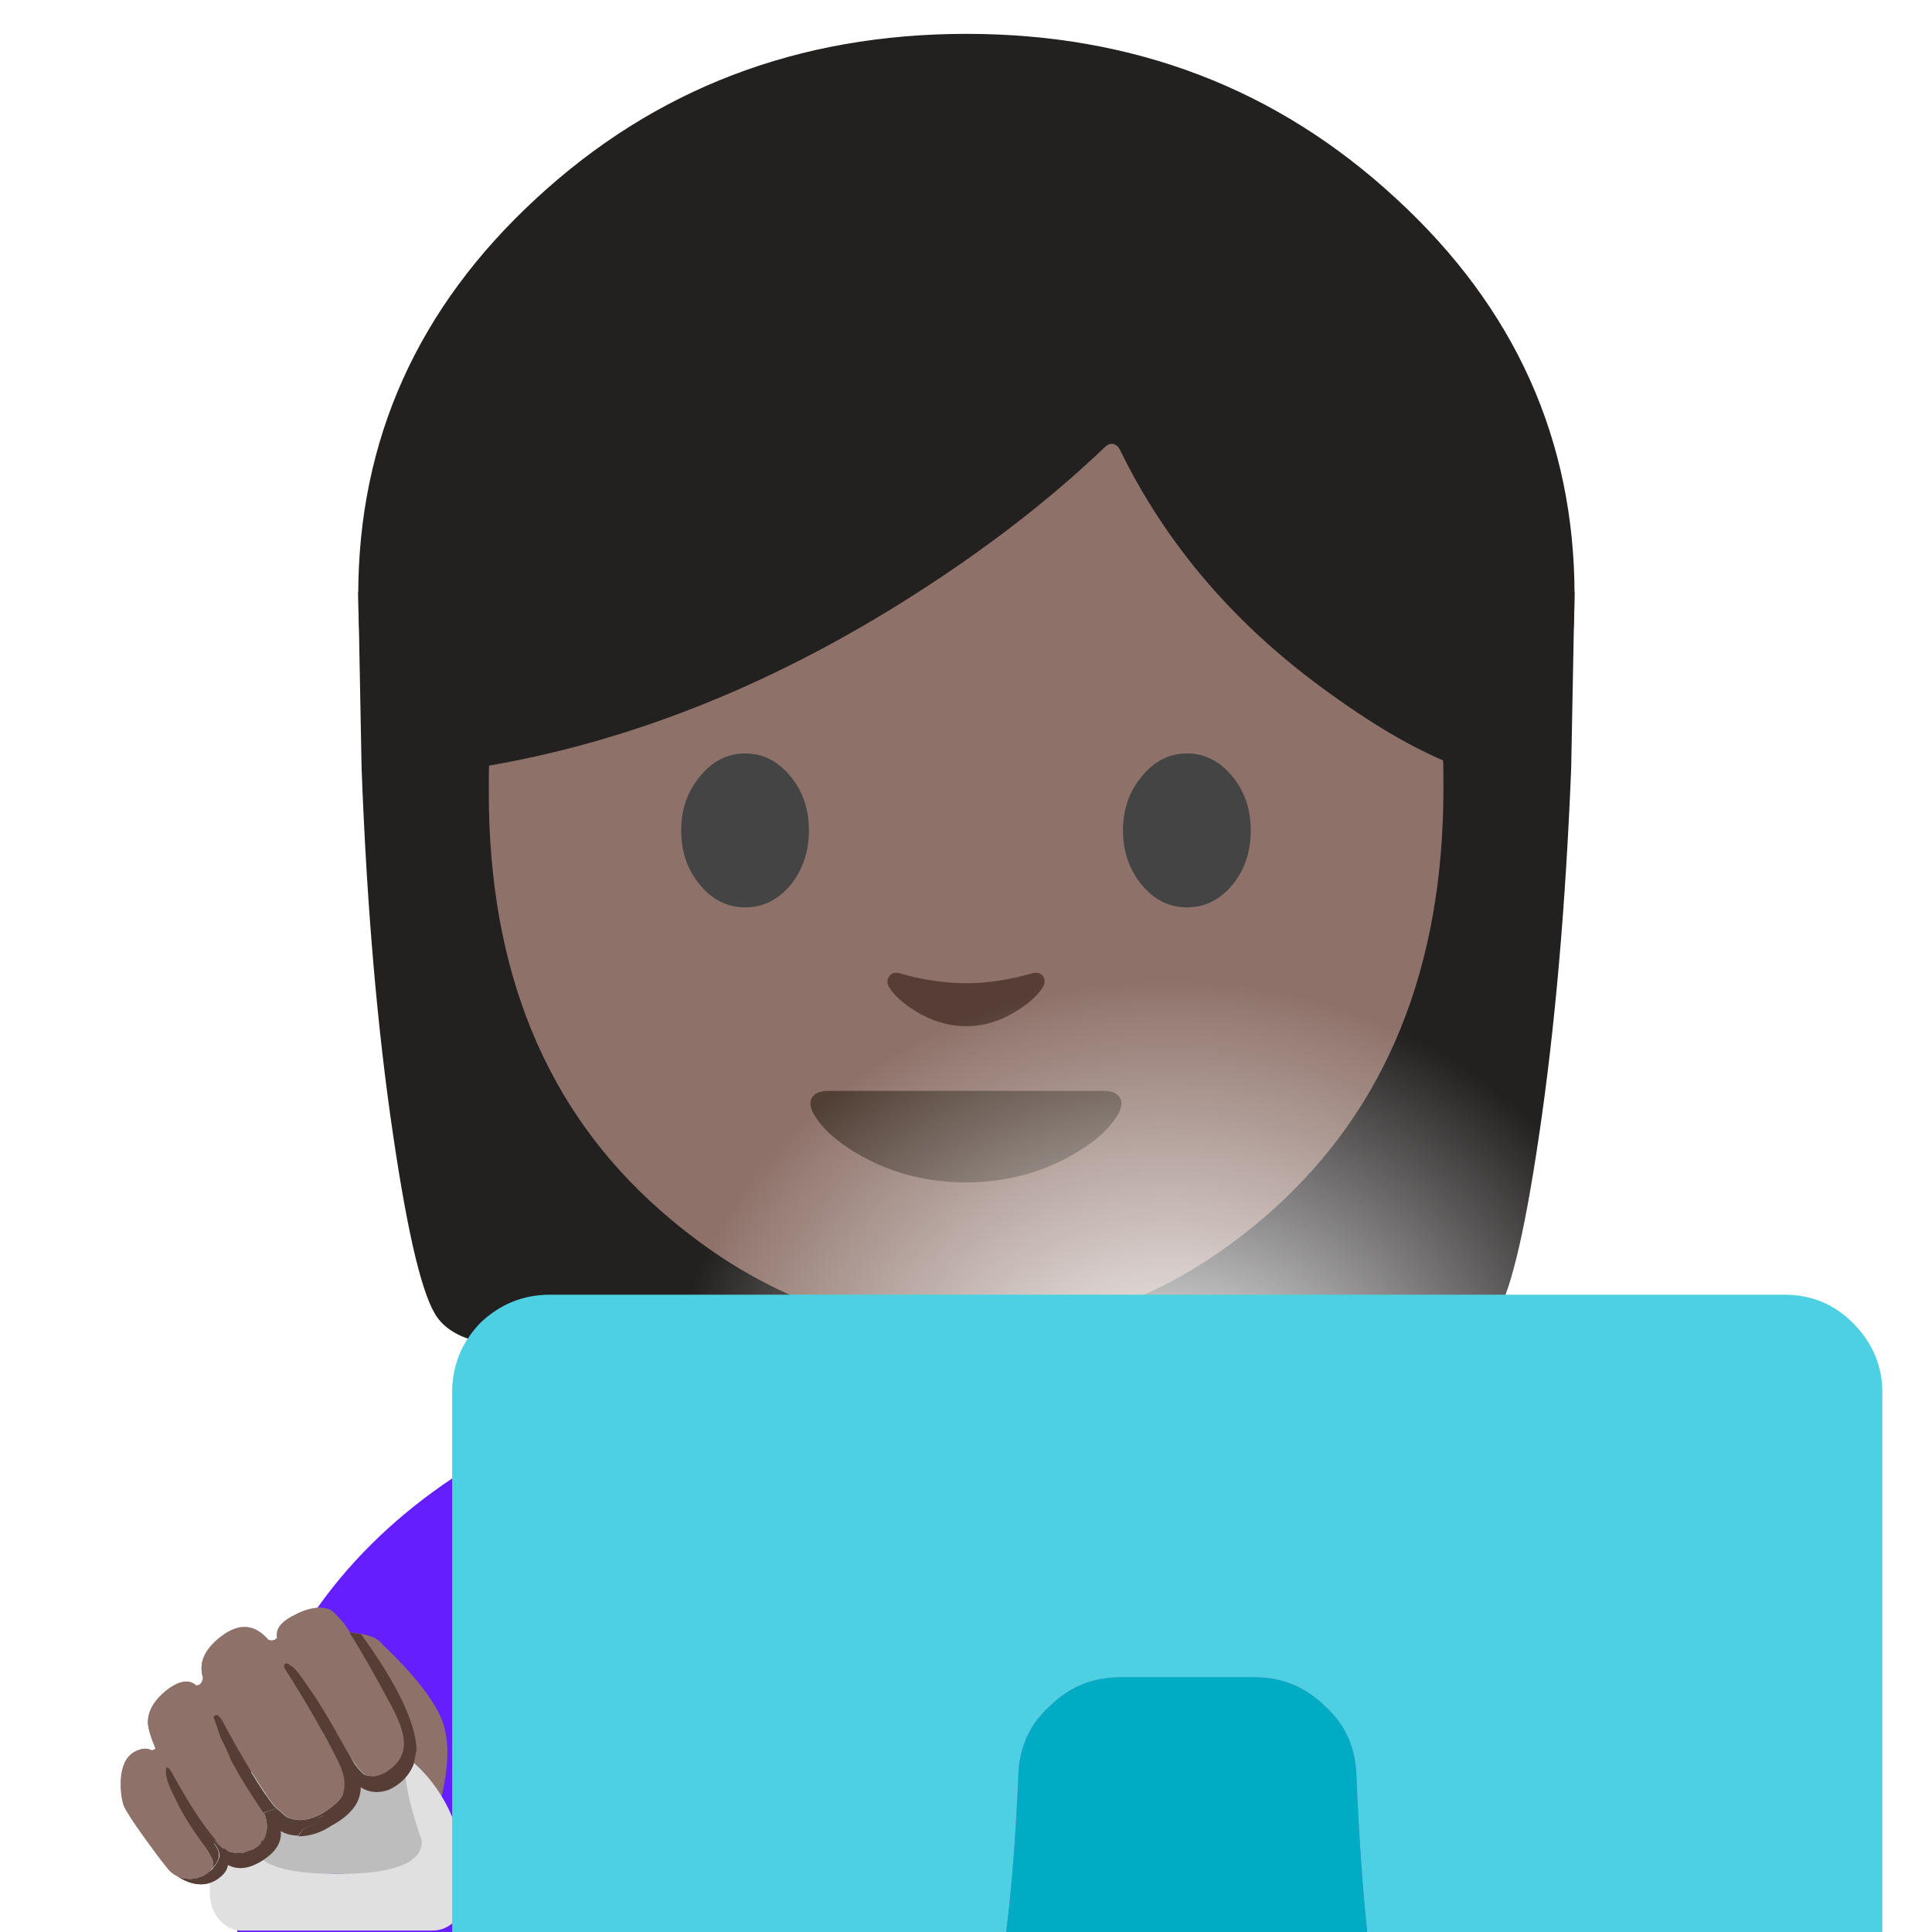
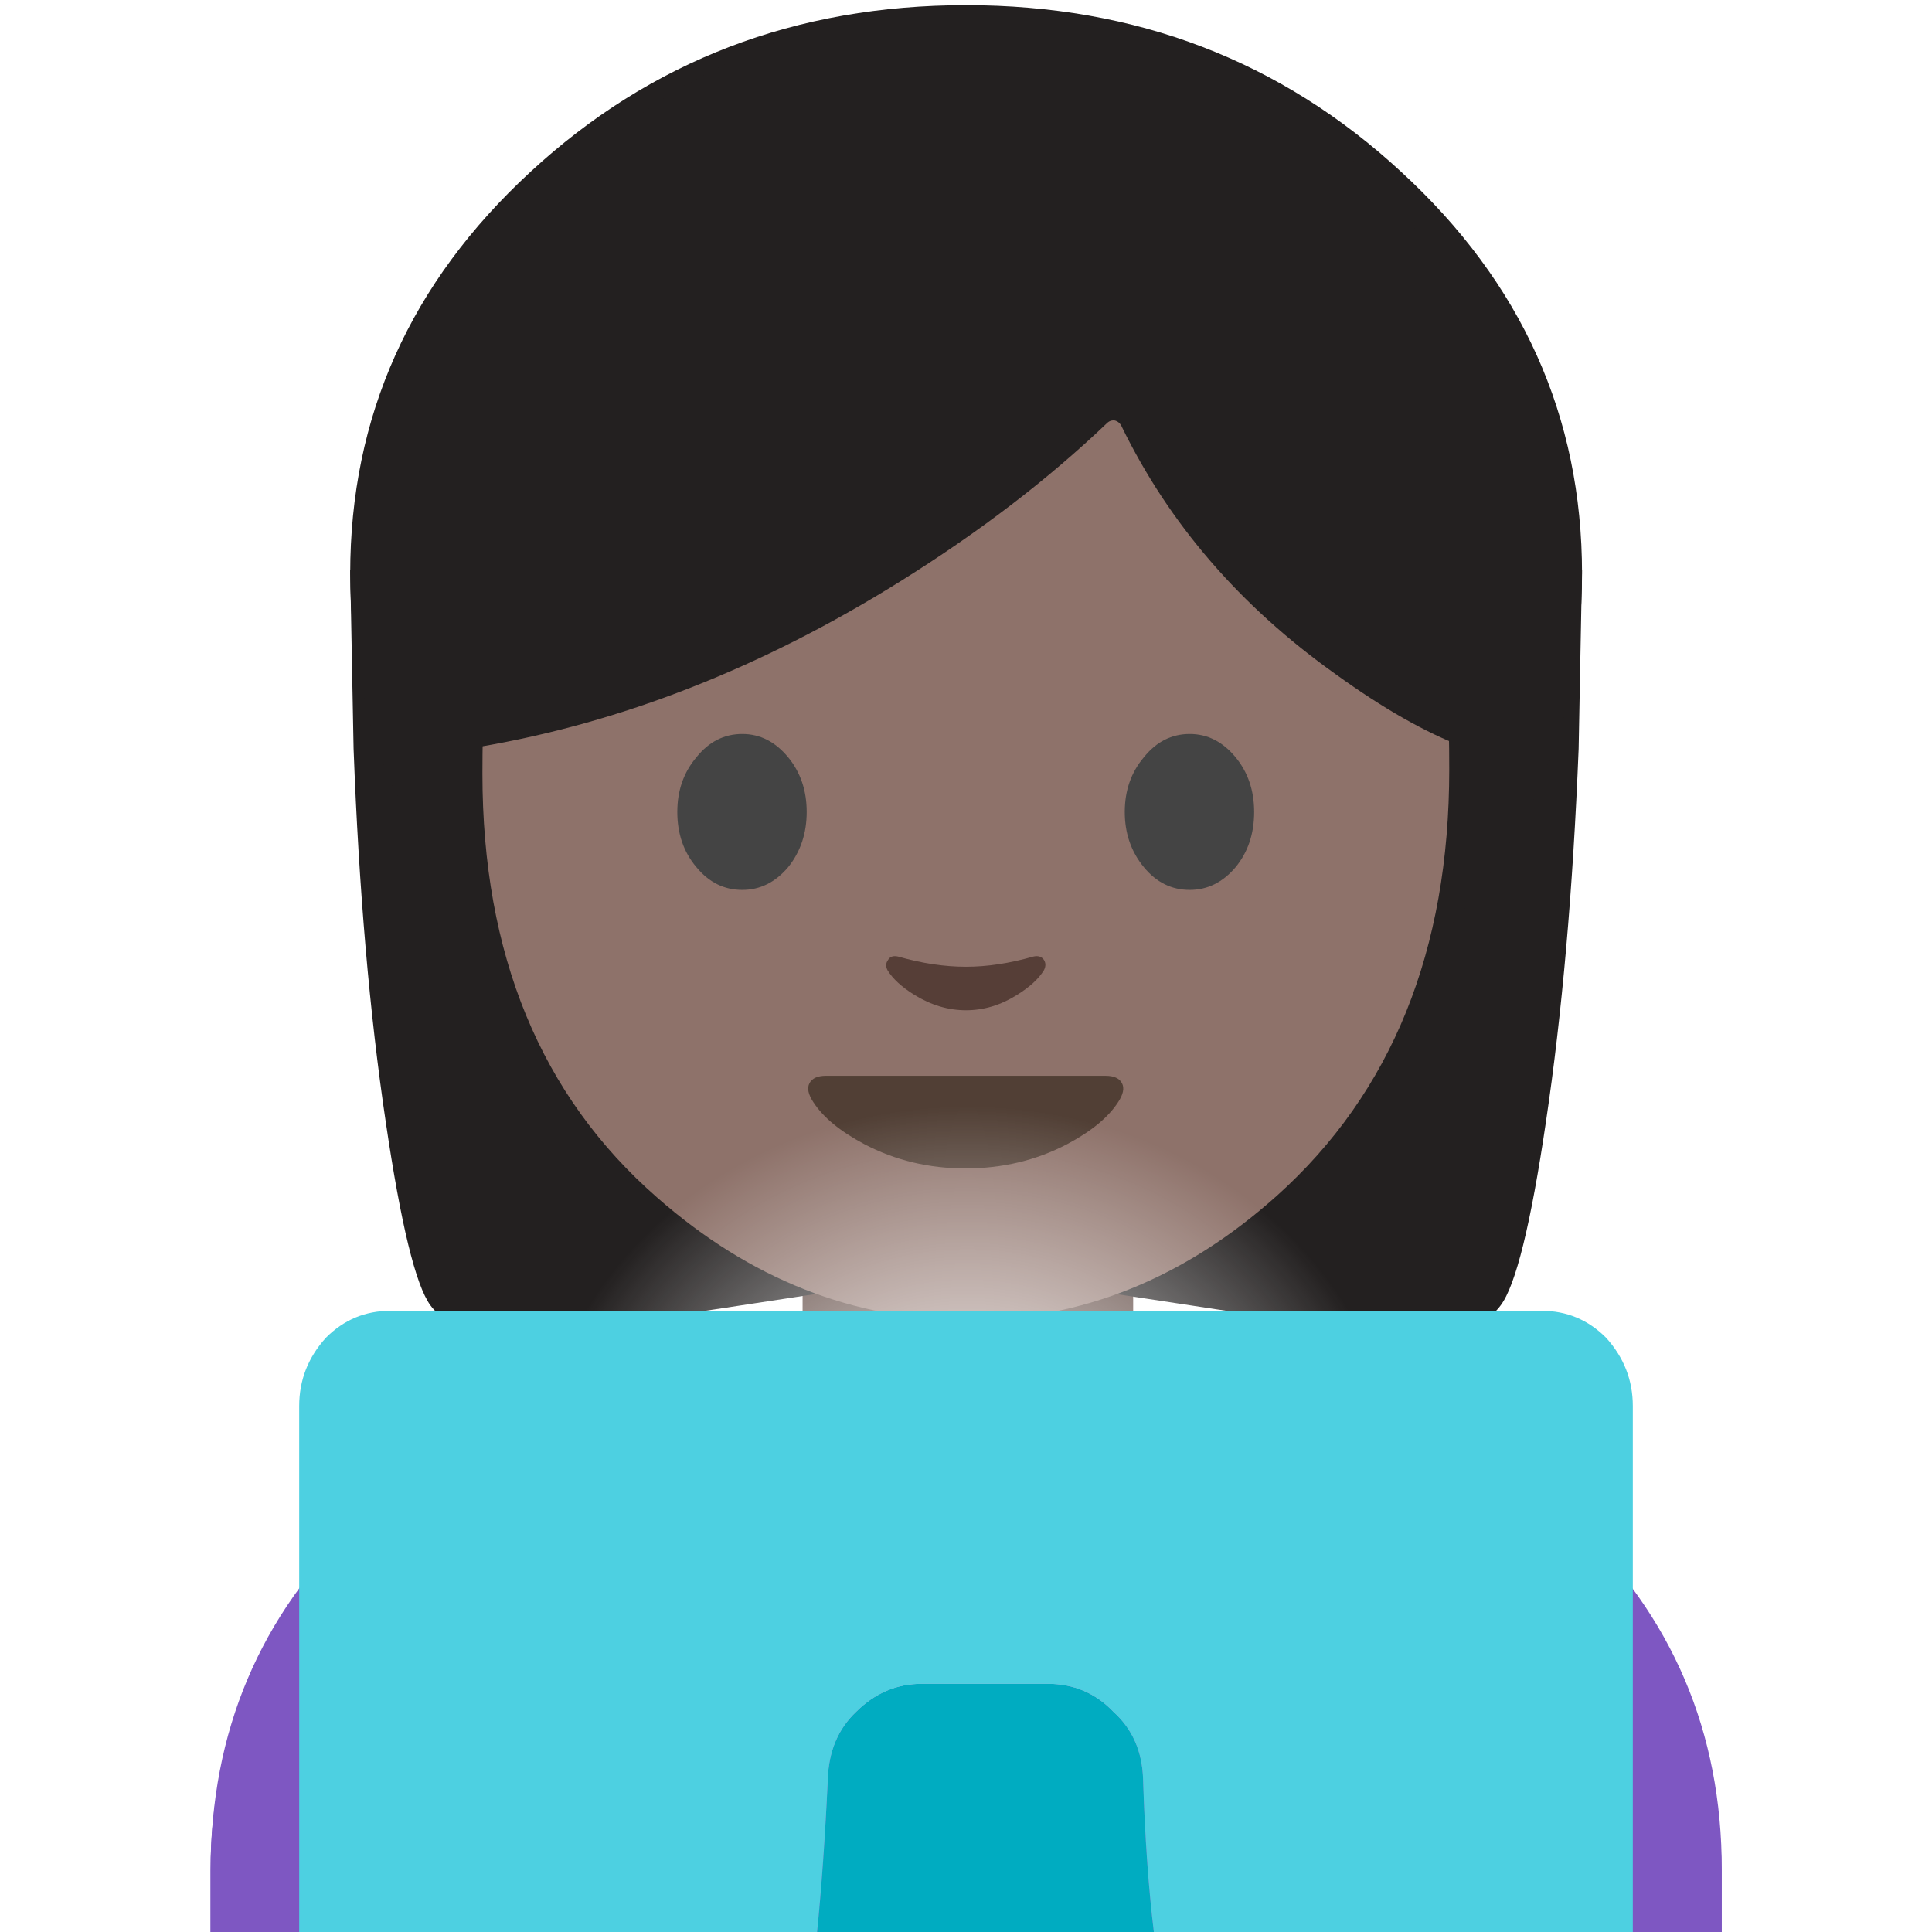
<svg xmlns="http://www.w3.org/2000/svg" xmlns:xlink="http://www.w3.org/1999/xlink" preserveAspectRatio="none" viewBox="0 0 72 72">
  <defs>
-     <radialGradient id="a" cx="0" cy="0" r="22.088" fx="0" fy="0" gradientTransform="matrix(1 0 0 .89813 36.25 47.85)" gradientUnits="userSpaceOnUse" spreadMethod="pad">
+     <radialGradient id="a" cx="0" cy="0" r="16.175" fx="0" fy="0" gradientTransform="matrix(1 0 0 .898 36.05 55.75)" gradientUnits="userSpaceOnUse" spreadMethod="pad">
      <stop offset="0%" stop-color="#FFF" />
      <stop offset="100%" stop-color="#FFF" stop-opacity="0" />
    </radialGradient>
-     <path id="b" fill="#651FFF" d="M8.85 69.75V72h54.5v-2.25q0-7.45-5.35-12.55-4.95-4.6-12.95-6-9.1-1.55-18.45.7-7.75 1.8-12.45 6.1-5.3 4.85-5.3 11.75z" />
-     <path id="c" fill="#651FFF" d="M14.2 57.2q-5.35 5.05-5.35 12.55V72h54.5v-2.25q0-6.9-5.3-11.75-4.7-4.3-12.5-6.1-9.35-2.25-18.4-.7-8.05 1.4-12.95 6z" />
+     <path id="b" fill="#7E57C2" d="M8.85 69.75V72h54.5v-2.25q0-7.45-5.35-12.55-4.95-4.6-12.95-6-9.1-1.55-18.45.7-7.75 1.8-12.45 6.1-5.3 4.85-5.3 11.75z" />
+     <path id="c" fill="#7E57C2" d="M13.35 56.7q-5.5 5.25-5.5 13V72h56.3v-2.3q0-7.15-5.45-12.15-4.85-4.45-12.95-6.3-9.65-2.35-19-.75-8.3 1.45-13.4 6.2z" />
    <path id="d" fill="#563E37" d="M64 74.15q2.9 0 4.95-2.05Q71 70.05 71 67.15v-6.4H57v6.4q0 2.9 2.05 4.95 2.05 2.05 4.95 2.05z" />
    <path id="e" fill="#232020" d="M118.2 71.6l.3-15.8L65 53.6 9.5 55.8l.3 15.8q.7 18.65 2.85 33.05 2 13.55 3.95 16.2 2.4 3.3 11.2 2.3 6.3-.75 20.9-3 9.45-1.5 14.8-1.5h.95q5.35 0 14.8 1.5 14.6 2.25 20.85 3 8.8 1 11.2-2.3 2-2.65 4-16.2 2.15-14.4 2.9-33.05z" />
    <path id="f" fill="#232020" d="M102.5 91.65q16-14.75 16-35.55 0-20.85-16-35.55Q86.55 5.8 64 5.8q-22.6 0-38.55 14.75Q9.5 35.25 9.5 56.1q0 20.8 15.95 35.55 16 14.75 38.55 14.75 22.55 0 38.5-14.75z" />
    <path id="g" fill="#8E726A" d="M106.75 73.45q0-28.7-8.9-42.6Q87.7 14.9 64.15 14.9q-23.55 0-33.9 16.1-9.05 14.15-9.05 42.8 0 24 15.45 37.5 12.35 10.85 27.5 10.85 15.05 0 27.35-11 15.25-13.7 15.25-37.7z" />
    <path id="h" fill="#232020" d="M108.05 32.25q-3.2-6.5-10.25-13.05Q83.65 6.15 64.4 6.15q-19.2 0-33.35 12.75Q24 25.3 20.8 31.65v39.8q19-3.2 37.35-14.65 10.5-6.55 18.3-14 .3-.3.7-.25.4.1.6.5Q84.05 56 96.7 65q6.3 4.55 11.35 6.45v-39.2z" />
    <path id="i" fill="#444" d="M40.15 72.35q-1.7 2-1.7 4.85 0 2.9 1.7 4.9 1.65 2 4.05 2 2.35 0 4.05-2 1.65-2.05 1.65-4.9 0-2.85-1.65-4.85-1.7-2.05-4.05-2.05-2.4 0-4.05 2.05z" />
    <path id="j" fill="#444" d="M87.85 72.35q-1.7-2.05-4.05-2.05-2.4 0-4.05 2.05-1.7 2-1.7 4.85 0 2.85 1.7 4.9 1.65 2 4.05 2 2.35 0 4.05-2 1.65-2 1.65-4.9 0-2.85-1.65-4.85z" />
    <path id="k" fill="#513F35" d="M63.95 108.75q4.9 0 9-2.15 3.2-1.7 4.5-3.7.7-1.05.35-1.7-.35-.65-1.45-.65H51.6q-1.1 0-1.45.65-.35.65.35 1.7 1.3 2 4.5 3.7 4.1 2.15 8.95 2.15z" />
    <path id="l" fill="#563E37" d="M58 90q-.65-.15-.9.3-.3.4-.05.9.7 1.15 2.4 2.2 2.2 1.35 4.55 1.35 2.35 0 4.5-1.35 1.7-1.05 2.4-2.2.25-.5 0-.9-.3-.45-.95-.3-3.15.9-5.95.9-2.85 0-6-.9z" />
-     <path id="m" fill="#8E726A" d="M21.15 119.55q.9-3.45.15-5.45-.8-2.05-3.95-5.05-.5-.7-2.2-.8l-.4-.55q-.55-.75-.85-.9-1-.5-2.6.4-1.1.6-.95 1.4-.2.25-.55.15-1.4-1.55-3.2-.2-1.6 1.25-1.15 2.7-.1.55-.5.5-.65-.55-1.75.2-1.4 1.05-1.4 2.25 0 .55.5 1.75-.1.1-.3.1-.45-.25-1.15.15-.75.45-.85 1.75-.05 1.05.2 1.8.25.55 1.4 2.15 1.05 1.45 1.65 2.15.55.55 1.4.55.85-.05 1.35-.65.5-.5.5-.85.05-.55-.75-1.25l-.1-.1.25-.1q1.3 1.85 2.85.95.55-.3.8-.9.3-.65-.1-1.5l.8-.3.15.25q.95 1.3 3.05.2l-.5.55-.85.35-.55.85q-.35 1 .5 1.85.55.55 1.35.4.4-.05 1.9-.7 1.1-.45 3.3-1.9 2.5-1.6 2.55-2.2z" />
-     <path id="n" fill="#563E37" d="M10.85 110.4q-.05.1 0 .2 2.2 3.45 3.55 6.2.65 1.2.3 2.15-.2.5-1.3 1.2-1.35.85-2.4.3l-.8-.7q-1.3-1.65-3.5-5.7-.1-.15-.2-.25-.2-.2-.35.05l.45 1.35.75 1.5q.95 1.9 2.15 3.6.35.75.05 1.45-.2.55-.75.85-1.1.6-2-.05-1.35-1.25-3.3-4.8-.1-.2-.2-.35-.2-.3-.3-.15l-.05.25q.05.4.35 1.15l.55 1.1q.7 1.4 1.75 2.75.8 1.1.3 1.55-.95.95-2.15.35 1.45.95 2.65.2.65-.45.7-.95 1.1.6 2.6-.55.9-.7.9-1.7 1.45.9 3.3-.3 2-1.15 2-2.55.85.5 1.9.1 1.15-.5 1.55-1.6l.2-1q-.05-2.75-3.65-7.7l-.75-.1q.95 1.35 2.8 4.9.75 1.4.8 2.25.1 1.15-.9 1.9-.9.7-1.75.35l-.9-1.2q-1.2-2.15-2.3-3.9l-.9-1.3q-.4-.65-.8-.85-.3-.2-.35 0z" />
-     <path id="o" fill="#E0E0E0" d="M18.75 116.35l.05.45q0 3.1-1.3 5.25-1.3 2.2-3.15 2.2-1.85 0-3.15-2.2-1.3-2.15-1.3-5.25l.05-.45Q8.1 117.7 7 119.9q-1.1 2.3-1.1 4.95v.65q0 1.05.65 1.8.6.7 1.5.7h12.6q.9 0 1.55-.7.6-.75.6-1.8v-.65q0-2.65-1.1-4.95-1.1-2.2-2.95-3.55z" />
-     <path id="p" fill="#BDBDBD" d="M8.75 122.05q-.05 2.2 5.6 2.2 5.65 0 5.6-2.2-1.15-3.2-1.15-5.25l-.05-.45q-1.95-1.5-4.4-1.5-2.4 0-4.4 1.5l-.05.45q0 2.05-1.15 5.25z" />
-     <path id="q" fill="#8E726A" d="M11.35 107.2q-1.15.6-.95 1.4-.25.25-.6.15-1.4-1.65-3.2-.2-1.6 1.25-1.15 2.7-.05.55-.45.5-.65-.6-1.8.2-1.4 1.05-1.4 2.25 0 .5.5 1.7-.05.15-.25.15-.45-.25-1.15.1-.75.45-.85 1.8-.1 1.05.2 1.8.25.5 1.4 2.15 1 1.45 1.6 2.15.4.3.6.35l.3.15h.15l.3.05.2-.05h.15l.2-.05.75-.4.05-.1q.45-.45-.3-1.5-1.05-1.35-1.8-2.75l-.55-1.15q-.3-.7-.3-1.1v-.25q.1-.15.3.15.1.15.2.35 1.85 3.35 3.3 4.8l.05.05.3.15.15.05.3.05.15.05.35-.05h.15l.55-.25.35-.25.1-.1.1-.15.1-.1.1-.2.05-.05.05-.25v-.1l.05-.25v-.1l-.05-.25v-.15l-.15-.4q-1.2-1.7-2.15-3.55l-.75-1.5-.45-1.35q.15-.25.35-.05.15.1.2.25 2.2 4.05 3.5 5.7l.8.7q1.1.55 2.45-.3 1.1-.7 1.25-1.2.45-.9-.3-2.15-1.35-2.75-3.55-6.2-.05-.15 0-.25.05-.15.35.05.35.2.8.85l.9 1.3q1.1 1.75 2.3 3.9l.3.45q.35.5.65.75.8.35 1.75-.35.95-.75.9-1.9-.1-.85-.8-2.25-1.7-3.2-2.8-4.9l-.4-.6q-.65-.75-.9-.9-.95-.45-2.55.45z" />
-     <path id="r" fill="#563E37" d="M9.55 120.35l.1.3v.1l.05.3v.1l-.05.25v.05l-.05.25-.15.3-.1.05-.1.2-.1.1-.35.25-.7.25h-.5l-.3-.05-.15-.05-.3-.2H6.8q-.45-.3-.9-.95l-.25.1.15.1q.75.7.75 1.25-.05.35-.5.9l-.1.05v.05l-.05.05q-.4.3-.65.35l-.1.05-.2.05H4.8l-.2.05-.3-.05h-.15l-.2-.05-.2-.1q1.5.95 2.65.2.65-.45.7-.95 1.15.6 2.65-.55.95-.75.85-1.7.5.3 1.15.3l.35-.45.9-.35.5-.55q-.8.4-1.6.45-.95.05-1.45-.65l-.2-.25-.75.3v.05l.05.1z" />
-     <path id="s" fill="#563E37" d="M3.3 117.4q-.2-.3-.3-.15v.25q0 .4.3 1.1l.55 1.1q.75 1.4 1.8 2.8.708.99.35 1.45.5-.55.5-.9.05-.55-.75-1.25l-.1-.1.25-.05q.55.65.9.9-1.45-1.45-3.3-4.8-.1-.2-.2-.35z" />
-     <path id="t" fill="#563E37" d="M10.85 110.4q-.05.1 0 .2 2.2 3.45 3.55 6.2.65 1.2.3 2.2-.2.5-1.3 1.2-1.35.8-2.45.25l-.8-.7q-1.3-1.65-3.45-5.7-.1-.15-.2-.25-.2-.15-.35.05l1.15 2.85q.984 1.82 2.15 3.5l.8-.3.15.25q.5.7 1.5.7.8-.05 1.55-.5l-.5.55-.85.35-.35.5q1.15 0 2.2-.7 1.95-1.05 1.95-2.55.85.55 1.9.15 1.15-.55 1.6-1.65l.2-1q-.1-2.7-3.7-7.65h-.1l-.65-.1q1.1 1.7 2.8 4.9.75 1.4.8 2.25.1 1.15-.9 1.9-.9.7-1.75.35-.3-.25-.65-.75l-.25-.45q-1.2-2.15-2.3-3.9l-.9-1.3q-.4-.6-.8-.85-.3-.2-.35 0z" />
-     <path id="u" fill="url(#a)" d="M60.6 47.4q0-9.15-7.15-15.6-7.15-6.5-17.2-6.5-10.15 0-17.3 6.5-7.15 6.45-7.15 15.6 0 9.2 7.15 15.65 7.15 6.5 17.3 6.5 10.05 0 17.2-6.5Q60.6 56.6 60.6 47.4z" />
-     <g id="v">
-       <path fill="#00ACC1" d="M39.1 63.45q-1.1 1-1.15 2.55-.135 3.348-.45 5.85h13.45q-.265-2.502-.4-5.85-.05-1.55-1.15-2.55-1.1-1.1-2.65-1.1h-5q-1.55 0-2.65 1.1z" />
-       <path fill="#4DD0E1" d="M69.05 49.15Q68 48.1 66.5 48.1h-46q-1.5 0-2.6 1.05-1.05 1.1-1.05 2.6v20.1H37.5q.315-2.502.45-5.85.05-1.55 1.15-2.55 1.1-1.1 2.65-1.1h5q1.55 0 2.65 1.1 1.1 1 1.15 2.55.135 3.348.4 5.85h19.2v-20.1q0-1.5-1.1-2.6z" />
+     <path id="m" fill="url(#a)" d="M36.05 39.25q-7.45 0-12.65 4.75-5.25 4.7-5.25 11.45 0 6.7 5.25 11.45 5.2 4.75 12.65 4.75 7.35 0 12.6-4.75t5.25-11.45q0-6.75-5.25-11.45-5.25-4.75-12.6-4.75z" />
+     <g id="n">
+       <path fill="#00ACC1" d="M39.1 62.75h-4.7q-1.4 0-2.45 1.05-1 .95-1.05 2.5-.15 3.25-.4 5.7h12.55q-.3-2.45-.4-5.7-.05-1.55-1.1-2.5-1-1.05-2.45-1.05z" />
+       <path fill="#4DD0E1" d="M12.2 49.85q-1 1.1-1 2.55V72h19.3q.25-2.45.4-5.7.05-1.55 1.05-2.5 1.05-1.05 2.45-1.05h4.7q1.45 0 2.45 1.05 1.05.95 1.1 2.5.1 3.25.4 5.7H60.9V52.4q0-1.45-1-2.55-1-1-2.4-1H14.6q-1.4 0-2.4 1z" />
    </g>
  </defs>
-   <use xlink:href="#b" />
+   <use transform="matrix(1.03339 0 0 1.03339 -1.3 -2.4)" xlink:href="#b" />
  <use xlink:href="#c" />
-   <use transform="matrix(.85156 0 0 .85156 -18.4 -5.55)" xlink:href="#d" />
-   <use transform="matrix(.41585 0 0 .41585 9.4 -1.15)" xlink:href="#e" />
-   <use transform="matrix(.41585 0 0 .41585 9.4 -1.15)" xlink:href="#f" />
-   <use transform="matrix(.41585 0 0 .41585 9.4 -1.15)" xlink:href="#g" />
-   <use transform="matrix(.41585 0 0 .41585 9.4 -1.15)" xlink:href="#h" />
-   <use transform="matrix(.41576 0 0 .41576 9.4 -1.15)" xlink:href="#i" />
-   <use transform="matrix(.41576 0 0 .41576 9.4 -1.15)" xlink:href="#j" />
-   <use transform="matrix(.41576 0 0 .41576 9.4 -1.15)" xlink:href="#k" />
-   <use transform="matrix(.41576 0 0 .41576 9.4 -1.15)" xlink:href="#l" />
-   <use transform="matrix(.56247 0 0 .56247 4.5 -.05)" xlink:href="#m" />
-   <use transform="matrix(.56247 0 0 .56247 4.5 -.05)" xlink:href="#n" />
-   <use transform="matrix(.56247 0 0 .56247 4.5 -.05)" xlink:href="#o" />
-   <use transform="matrix(.56247 0 0 .56247 4.5 -.05)" xlink:href="#p" />
-   <use transform="translate(4.5 -.05) scale(.5625)" xlink:href="#q" />
-   <use transform="translate(4.5 -.05) scale(.5625)" xlink:href="#r" />
-   <use transform="translate(4.5 -.05) scale(.5625)" xlink:href="#s" />
-   <use transform="translate(4.5 -.05) scale(.5625)" xlink:href="#t" />
-   <use transform="matrix(.84836 0 0 .84836 12.75 12.75)" xlink:href="#u" />
-   <use transform="translate(0 .15)" xlink:href="#v" />
+   <use transform="matrix(.88 0 0 .88 -20.25 -8.05)" xlink:href="#d" />
+   <use transform="matrix(.42116 0 0 .42116 9.05 -2.25)" xlink:href="#e" />
+   <use transform="matrix(.42116 0 0 .42116 9.05 -2.25)" xlink:href="#f" />
+   <use transform="matrix(.42116 0 0 .42116 9.05 -2.25)" xlink:href="#g" />
+   <use transform="matrix(.42116 0 0 .42116 9.05 -2.25)" xlink:href="#h" />
+   <use transform="matrix(.4211 0 0 .4211 9.05 -2.25)" xlink:href="#i" />
+   <use transform="matrix(.4211 0 0 .4211 9.05 -2.25)" xlink:href="#j" />
+   <use transform="matrix(.4211 0 0 .4211 9.05 -2.25)" xlink:href="#k" />
+   <use transform="matrix(.4211 0 0 .4211 9.05 -2.25)" xlink:href="#l" />
+   <use xlink:href="#m" />
+   <use transform="translate(-.05)" xlink:href="#n" />
</svg>
